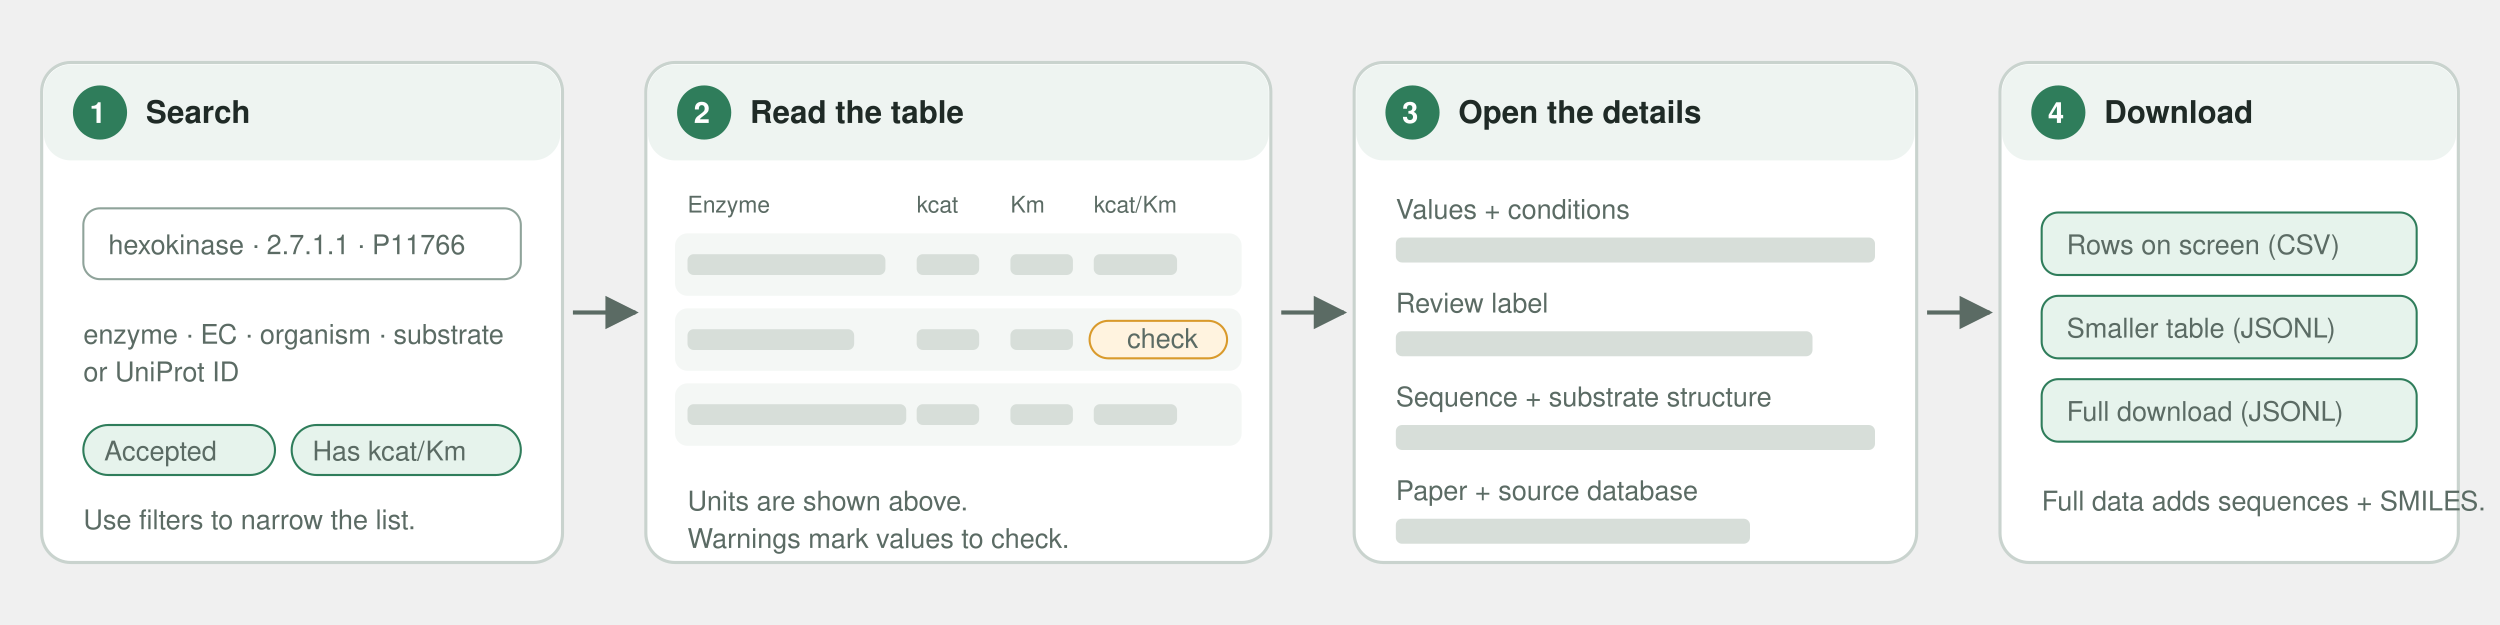
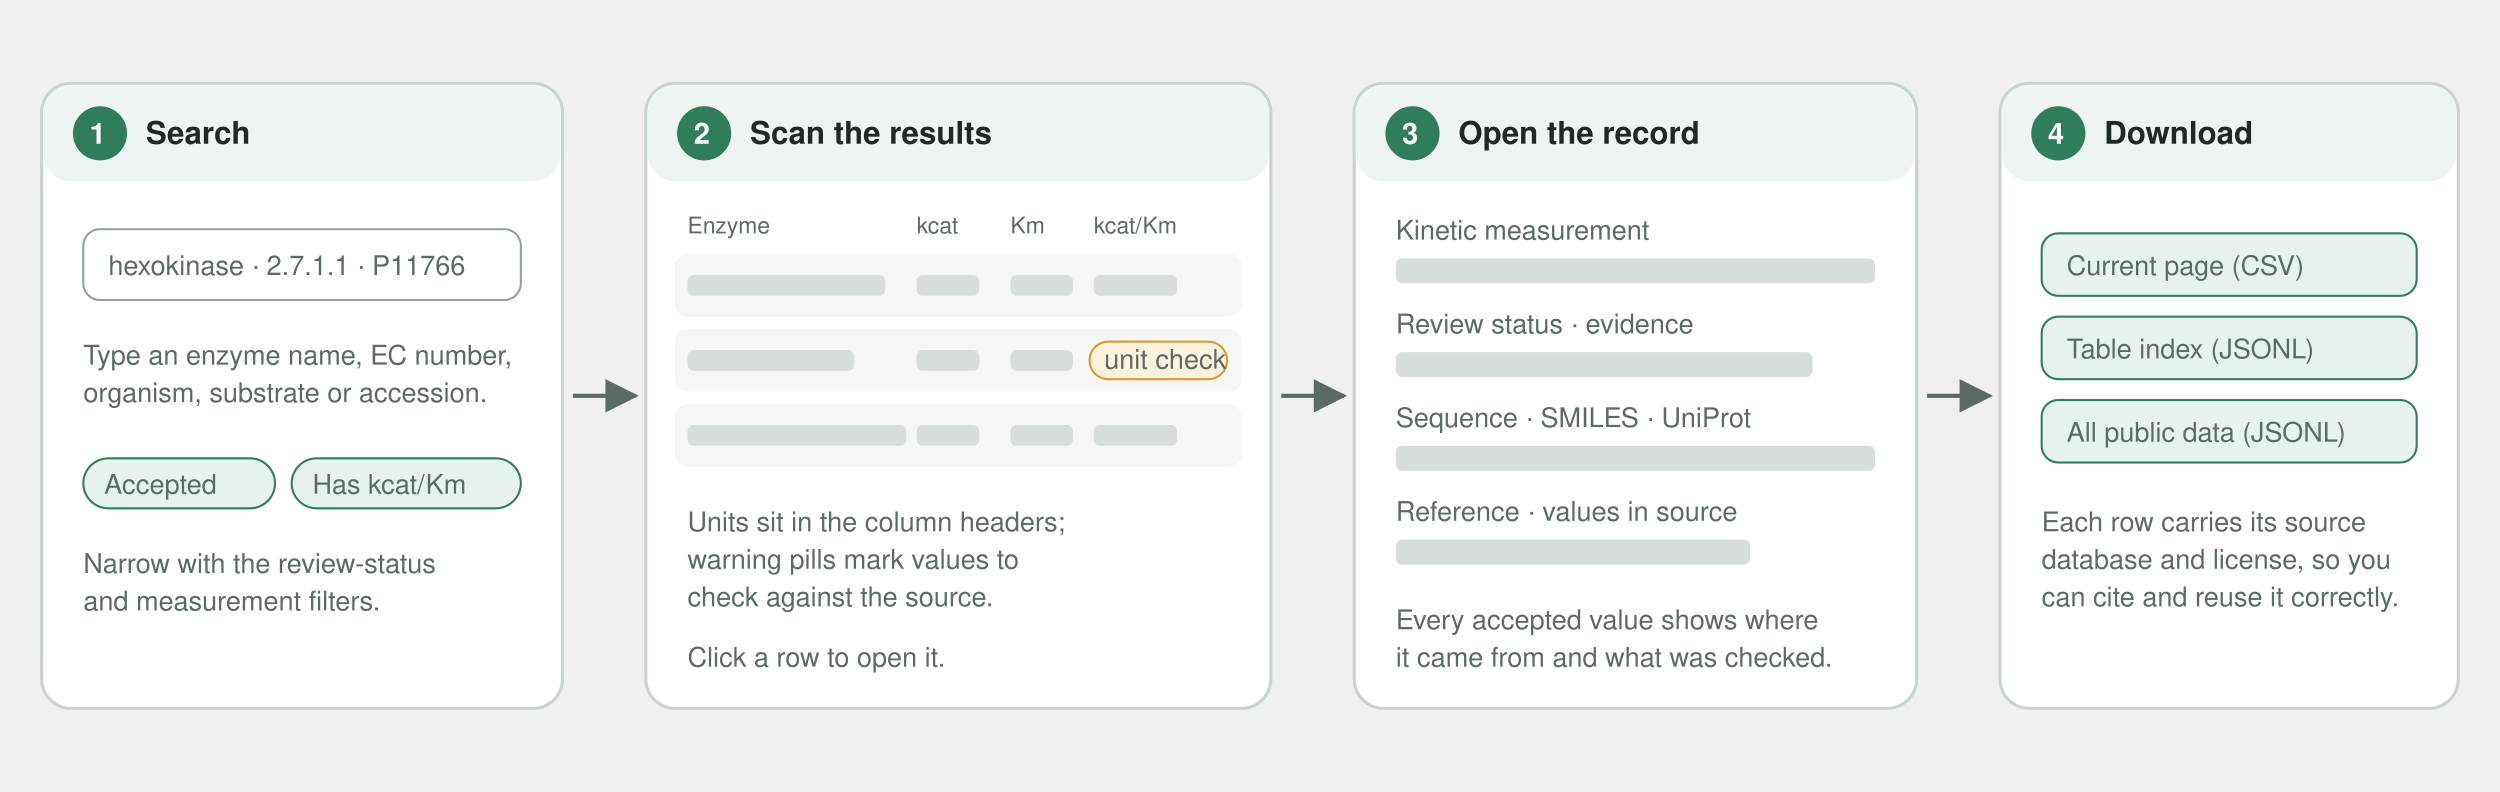
- <svg xmlns="http://www.w3.org/2000/svg" viewBox="0 0 1200 300" width="1200" height="300" role="img" aria-labelledby="t d">
+ <svg xmlns="http://www.w3.org/2000/svg" viewBox="0 0 1200 380" width="1200" height="380" role="img" aria-labelledby="t d">
  <defs>
    <marker id="arrow" viewBox="0 0 10 10" refX="9" refY="5" markerWidth="8" markerHeight="8" orient="auto-start-reverse">
      <path d="M0 0 L10 5 L0 10 z" fill="#5b6b64" />
    </marker>
    <style>
      .panel{fill:#ffffff;stroke:#c9d3ce;stroke-width:1.5;rx:14}
      .head{fill:#eef4f1}
      .lbl{font:600 15px -apple-system,BlinkMacSystemFont,"Segoe UI",Helvetica,Arial,sans-serif;fill:#1f2a26}
      .cap{font:13px -apple-system,BlinkMacSystemFont,"Segoe UI",Helvetica,Arial,sans-serif;fill:#5b6b64}
      .step{font:700 14px -apple-system,BlinkMacSystemFont,"Segoe UI",Helvetica,Arial,sans-serif;fill:#ffffff}
      .row{fill:#f4f7f5}
      .acc{fill:#2f7d5b}
      .chip{fill:#e6f3ec;stroke:#2f7d5b;stroke-width:1}
      .warn{fill:#fff3df;stroke:#d99a2b;stroke-width:1}
      .txt{fill:#d7ded9}
      .arrow{stroke:#5b6b64;stroke-width:2;fill:none;marker-end:url(#arrow)}
    </style>
  </defs>
-   <g transform="translate(20,30)">
-     <rect class="panel" width="250" height="240" />
+   <g transform="translate(20,40)">
+     <rect class="panel" width="250" height="300" />
    <rect class="head" x="1" y="1" width="248" height="46" rx="13" />
    <circle class="acc" cx="28" cy="24" r="13" />
    <text class="step" x="23" y="29">1</text>
    <text class="lbl" x="50" y="29">Search</text>
    <rect x="20" y="70" width="210" height="34" rx="8" fill="#fff" stroke="#8fa39a" />
    <text class="cap" x="32" y="92">hexokinase  ·  2.7.1.1  ·  P11766</text>
-     <text class="cap" x="20" y="135">enzyme · EC · organism · substrate</text>
-     <text class="cap" x="20" y="153">or UniProt ID</text>
-     <rect class="chip" x="20" y="174" width="92" height="24" rx="12" />
-     <text class="cap" x="30" y="191">Accepted</text>
-     <rect class="chip" x="120" y="174" width="110" height="24" rx="12" />
-     <text class="cap" x="130" y="191">Has kcat/Km</text>
-     <text class="cap" x="20" y="224">Use filters to narrow the list.</text>
+     <text class="cap" x="20" y="135">Type an enzyme name, EC number,</text>
+     <text class="cap" x="20" y="153">organism, substrate or accession.</text>
+     <rect class="chip" x="20" y="180" width="92" height="24" rx="12" />
+     <text class="cap" x="30" y="197">Accepted</text>
+     <rect class="chip" x="120" y="180" width="110" height="24" rx="12" />
+     <text class="cap" x="130" y="197">Has kcat/Km</text>
+     <text class="cap" x="20" y="235">Narrow with the review-status</text>
+     <text class="cap" x="20" y="253">and measurement filters.</text>
  </g>
-   <path class="arrow" d="M275 150 L305 150" />
-   <g transform="translate(310,30)">
-     <rect class="panel" width="300" height="240" />
+   <path class="arrow" d="M275 190 L305 190" />
+   <g transform="translate(310,40)">
+     <rect class="panel" width="300" height="300" />
    <rect class="head" x="1" y="1" width="298" height="46" rx="13" />
    <circle class="acc" cx="28" cy="24" r="13" />
    <text class="step" x="23" y="29">2</text>
-     <text class="lbl" x="50" y="29">Read the table</text>
+     <text class="lbl" x="50" y="29">Scan the results</text>
    <g font-size="11" fill="#5b6b64" font-family="-apple-system,Helvetica,Arial,sans-serif">
      <text x="20" y="72">Enzyme</text>
      <text x="130" y="72">kcat</text>
      <text x="175" y="72">Km</text>
      <text x="215" y="72">kcat/Km</text>
    </g>
    <g>
      <rect class="row" x="14" y="82" width="272" height="30" rx="6" />
      <rect class="txt" x="20" y="92" width="95" height="10" rx="3" />
      <rect class="txt" x="130" y="92" width="30" height="10" rx="3" />
      <rect class="txt" x="175" y="92" width="30" height="10" rx="3" />
      <rect class="txt" x="215" y="92" width="40" height="10" rx="3" />
      <rect class="row" x="14" y="118" width="272" height="30" rx="6" />
      <rect class="txt" x="20" y="128" width="80" height="10" rx="3" />
      <rect class="txt" x="130" y="128" width="30" height="10" rx="3" />
      <rect class="txt" x="175" y="128" width="30" height="10" rx="3" />
      <rect class="warn" x="213" y="124" width="66" height="18" rx="9" />
-       <text class="cap" x="231" y="137" font-size="11">check</text>
+       <text class="cap" x="220" y="137" font-size="11">unit check</text>
      <rect class="row" x="14" y="154" width="272" height="30" rx="6" />
      <rect class="txt" x="20" y="164" width="105" height="10" rx="3" />
      <rect class="txt" x="130" y="164" width="30" height="10" rx="3" />
      <rect class="txt" x="175" y="164" width="30" height="10" rx="3" />
      <rect class="txt" x="215" y="164" width="40" height="10" rx="3" />
    </g>
-     <text class="cap" x="20" y="215">Units are shown above.</text>
-     <text class="cap" x="20" y="233">Warnings mark values to check.</text>
+     <text class="cap" x="20" y="215">Units sit in the column headers;</text>
+     <text class="cap" x="20" y="233">warning pills mark values to</text>
+     <text class="cap" x="20" y="251">check against the source.</text>
+     <text class="cap" x="20" y="280">Click a row to open it.</text>
  </g>
-   <path class="arrow" d="M615 150 L645 150" />
-   <g transform="translate(650,30)">
-     <rect class="panel" width="270" height="240" />
+   <path class="arrow" d="M615 190 L645 190" />
+   <g transform="translate(650,40)">
+     <rect class="panel" width="270" height="300" />
    <rect class="head" x="1" y="1" width="268" height="46" rx="13" />
    <circle class="acc" cx="28" cy="24" r="13" />
    <text class="step" x="23" y="29">3</text>
-     <text class="lbl" x="50" y="29">Open the details</text>
-     <text class="cap" x="20" y="75">Values + conditions</text>
+     <text class="lbl" x="50" y="29">Open the record</text>
+     <text class="cap" x="20" y="75">Kinetic measurement</text>
    <rect class="txt" x="20" y="84" width="230" height="12" rx="3" />
-     <text class="cap" x="20" y="120">Review label</text>
+     <text class="cap" x="20" y="120">Review status · evidence</text>
    <rect class="txt" x="20" y="129" width="200" height="12" rx="3" />
-     <text class="cap" x="20" y="165">Sequence + substrate structure</text>
+     <text class="cap" x="20" y="165">Sequence · SMILES · UniProt</text>
    <rect class="txt" x="20" y="174" width="230" height="12" rx="3" />
-     <text class="cap" x="20" y="210">Paper + source database</text>
+     <text class="cap" x="20" y="210">Reference · values in source</text>
    <rect class="txt" x="20" y="219" width="170" height="12" rx="3" />
+     <text class="cap" x="20" y="262">Every accepted value shows where</text>
+     <text class="cap" x="20" y="280">it came from and what was checked.</text>
  </g>
-   <path class="arrow" d="M925 150 L955 150" />
-   <g transform="translate(960,30)">
-     <rect class="panel" width="220" height="240" />
+   <path class="arrow" d="M925 190 L955 190" />
+   <g transform="translate(960,40)">
+     <rect class="panel" width="220" height="300" />
    <rect class="head" x="1" y="1" width="218" height="46" rx="13" />
    <circle class="acc" cx="28" cy="24" r="13" />
    <text class="step" x="23" y="29">4</text>
    <text class="lbl" x="50" y="29">Download</text>
    <rect class="chip" x="20" y="72" width="180" height="30" rx="8" />
-     <text class="cap" x="32" y="92">Rows on screen (CSV)</text>
+     <text class="cap" x="32" y="92">Current page (CSV)</text>
    <rect class="chip" x="20" y="112" width="180" height="30" rx="8" />
-     <text class="cap" x="32" y="132">Smaller table (JSONL)</text>
+     <text class="cap" x="32" y="132">Table index (JSONL)</text>
    <rect class="chip" x="20" y="152" width="180" height="30" rx="8" />
-     <text class="cap" x="32" y="172">Full download (JSONL)</text>
-     <text class="cap" x="20" y="215">Full data adds sequences + SMILES.</text>
+     <text class="cap" x="32" y="172">All public data (JSONL)</text>
+     <text class="cap" x="20" y="215">Each row carries its source</text>
+     <text class="cap" x="20" y="233">database and license, so you</text>
+     <text class="cap" x="20" y="251">can cite and reuse it correctly.</text>
  </g>
</svg>
